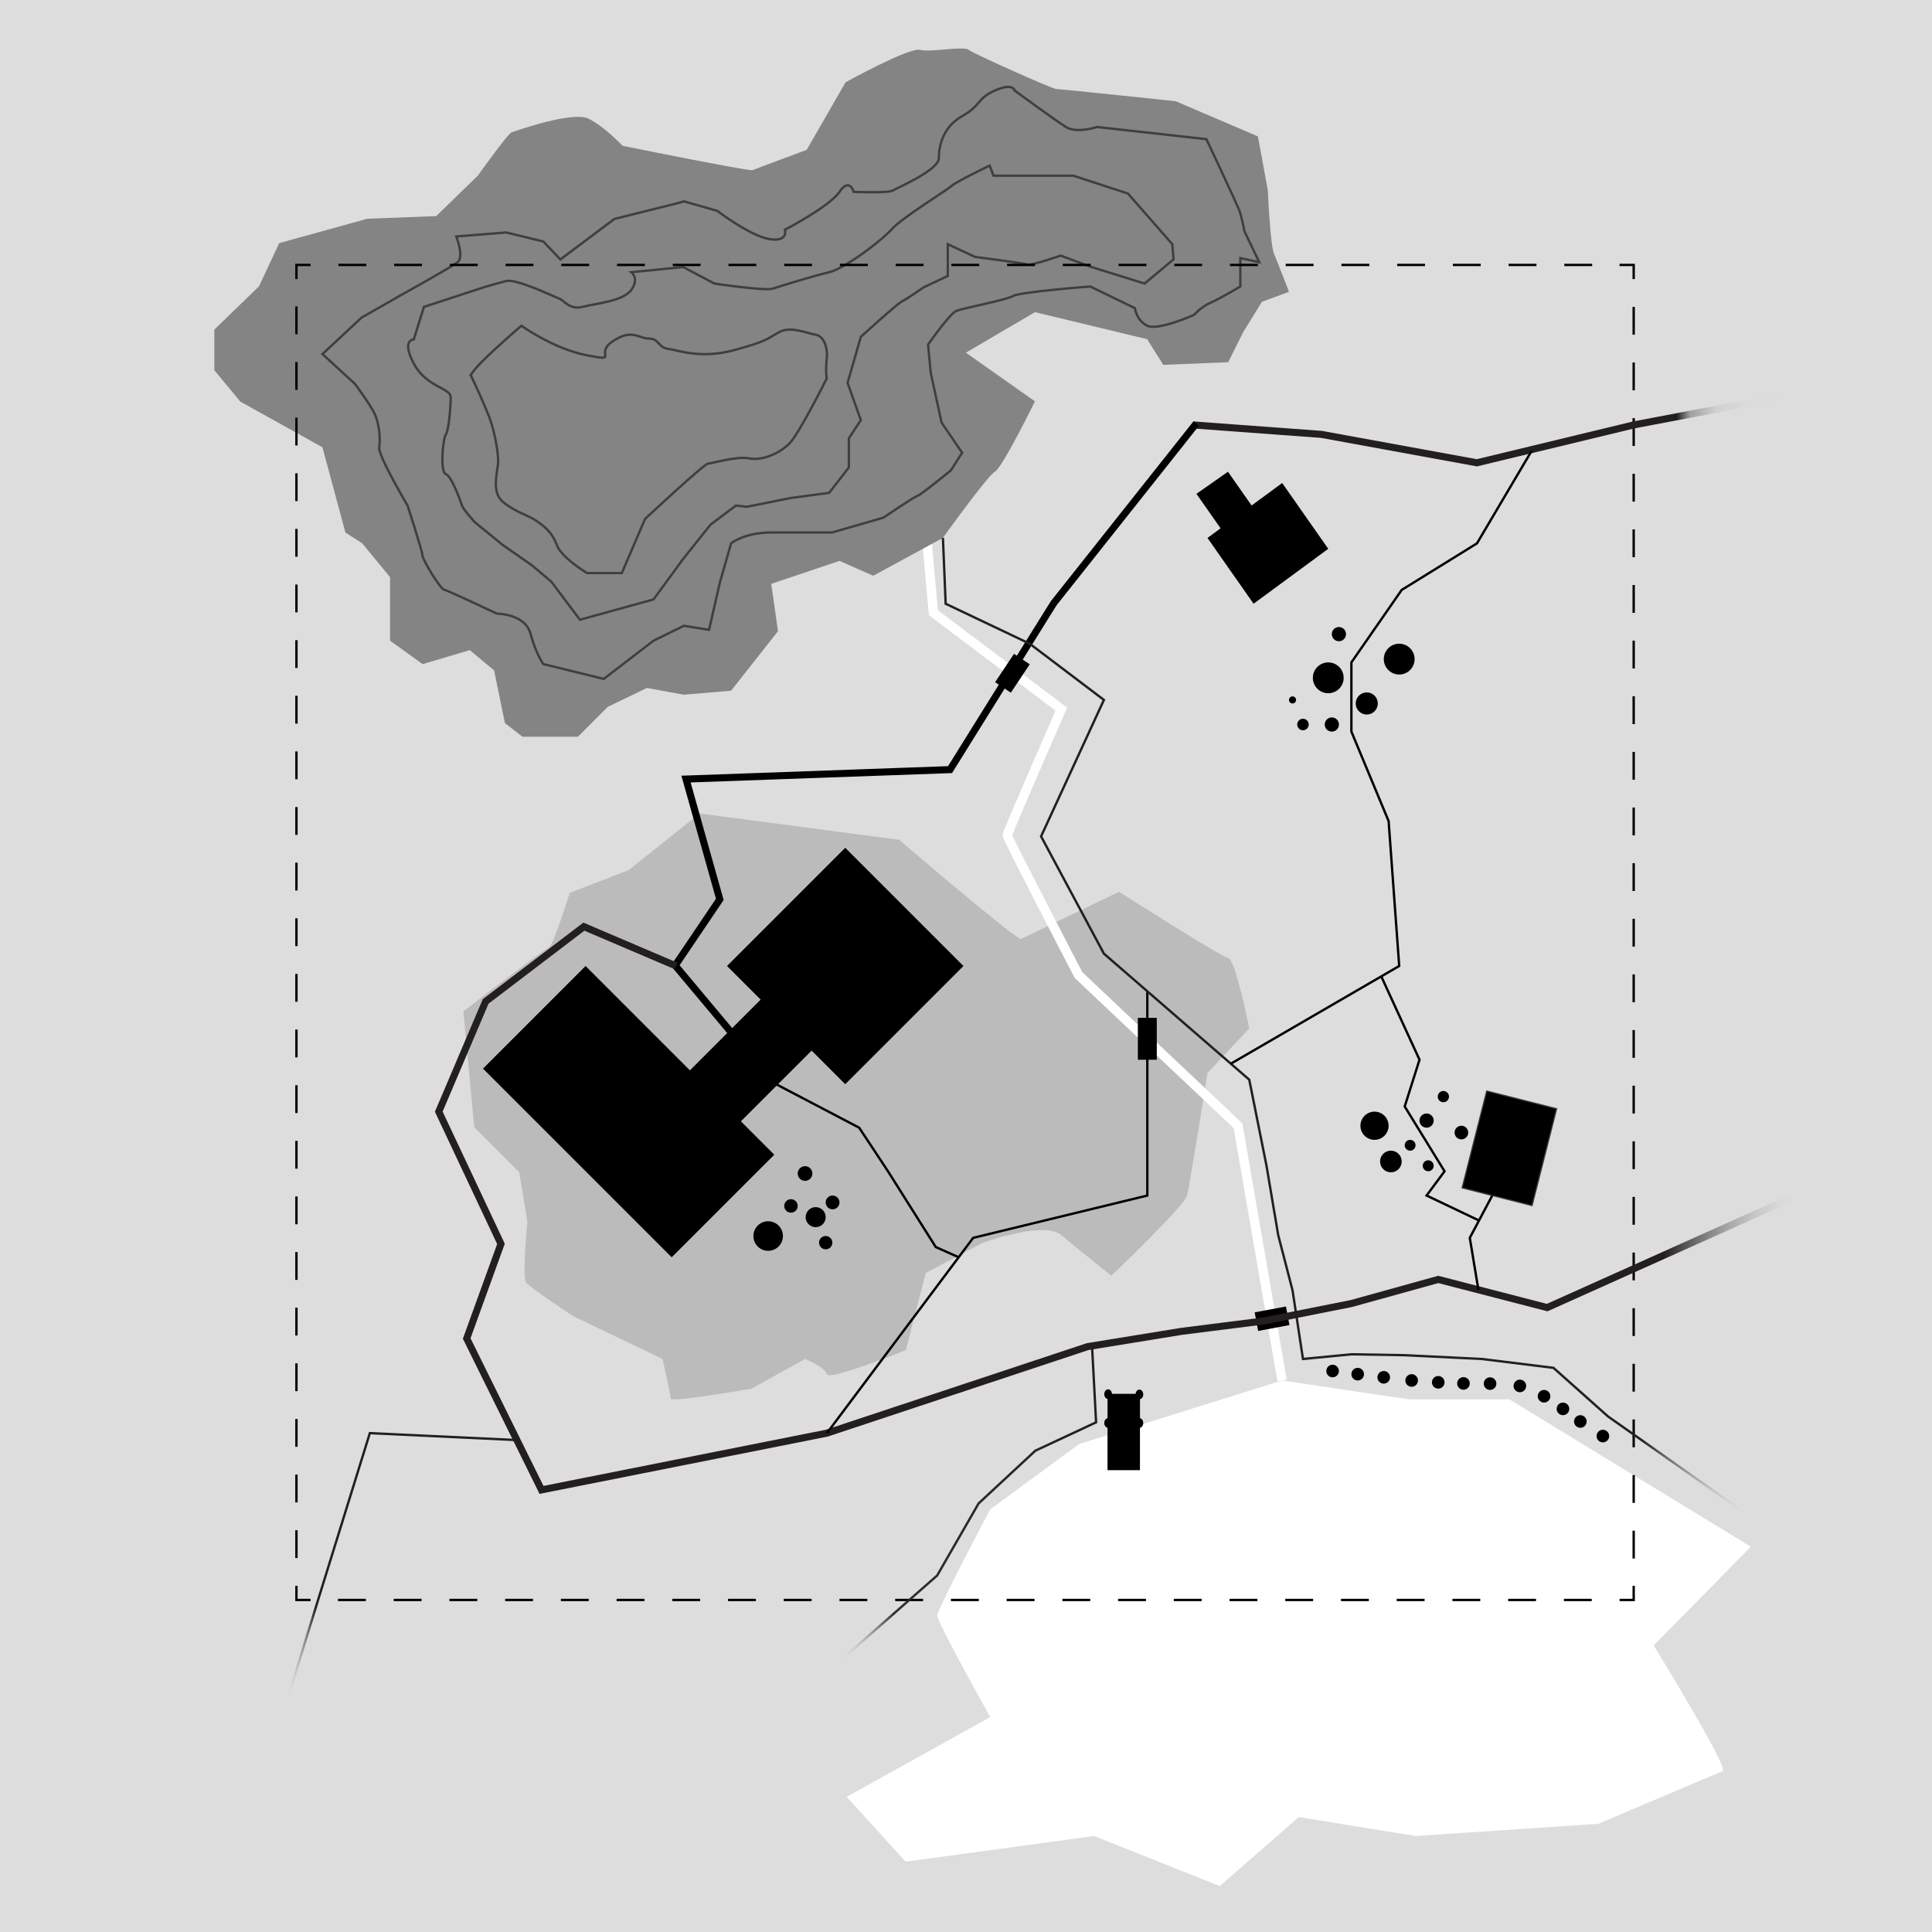
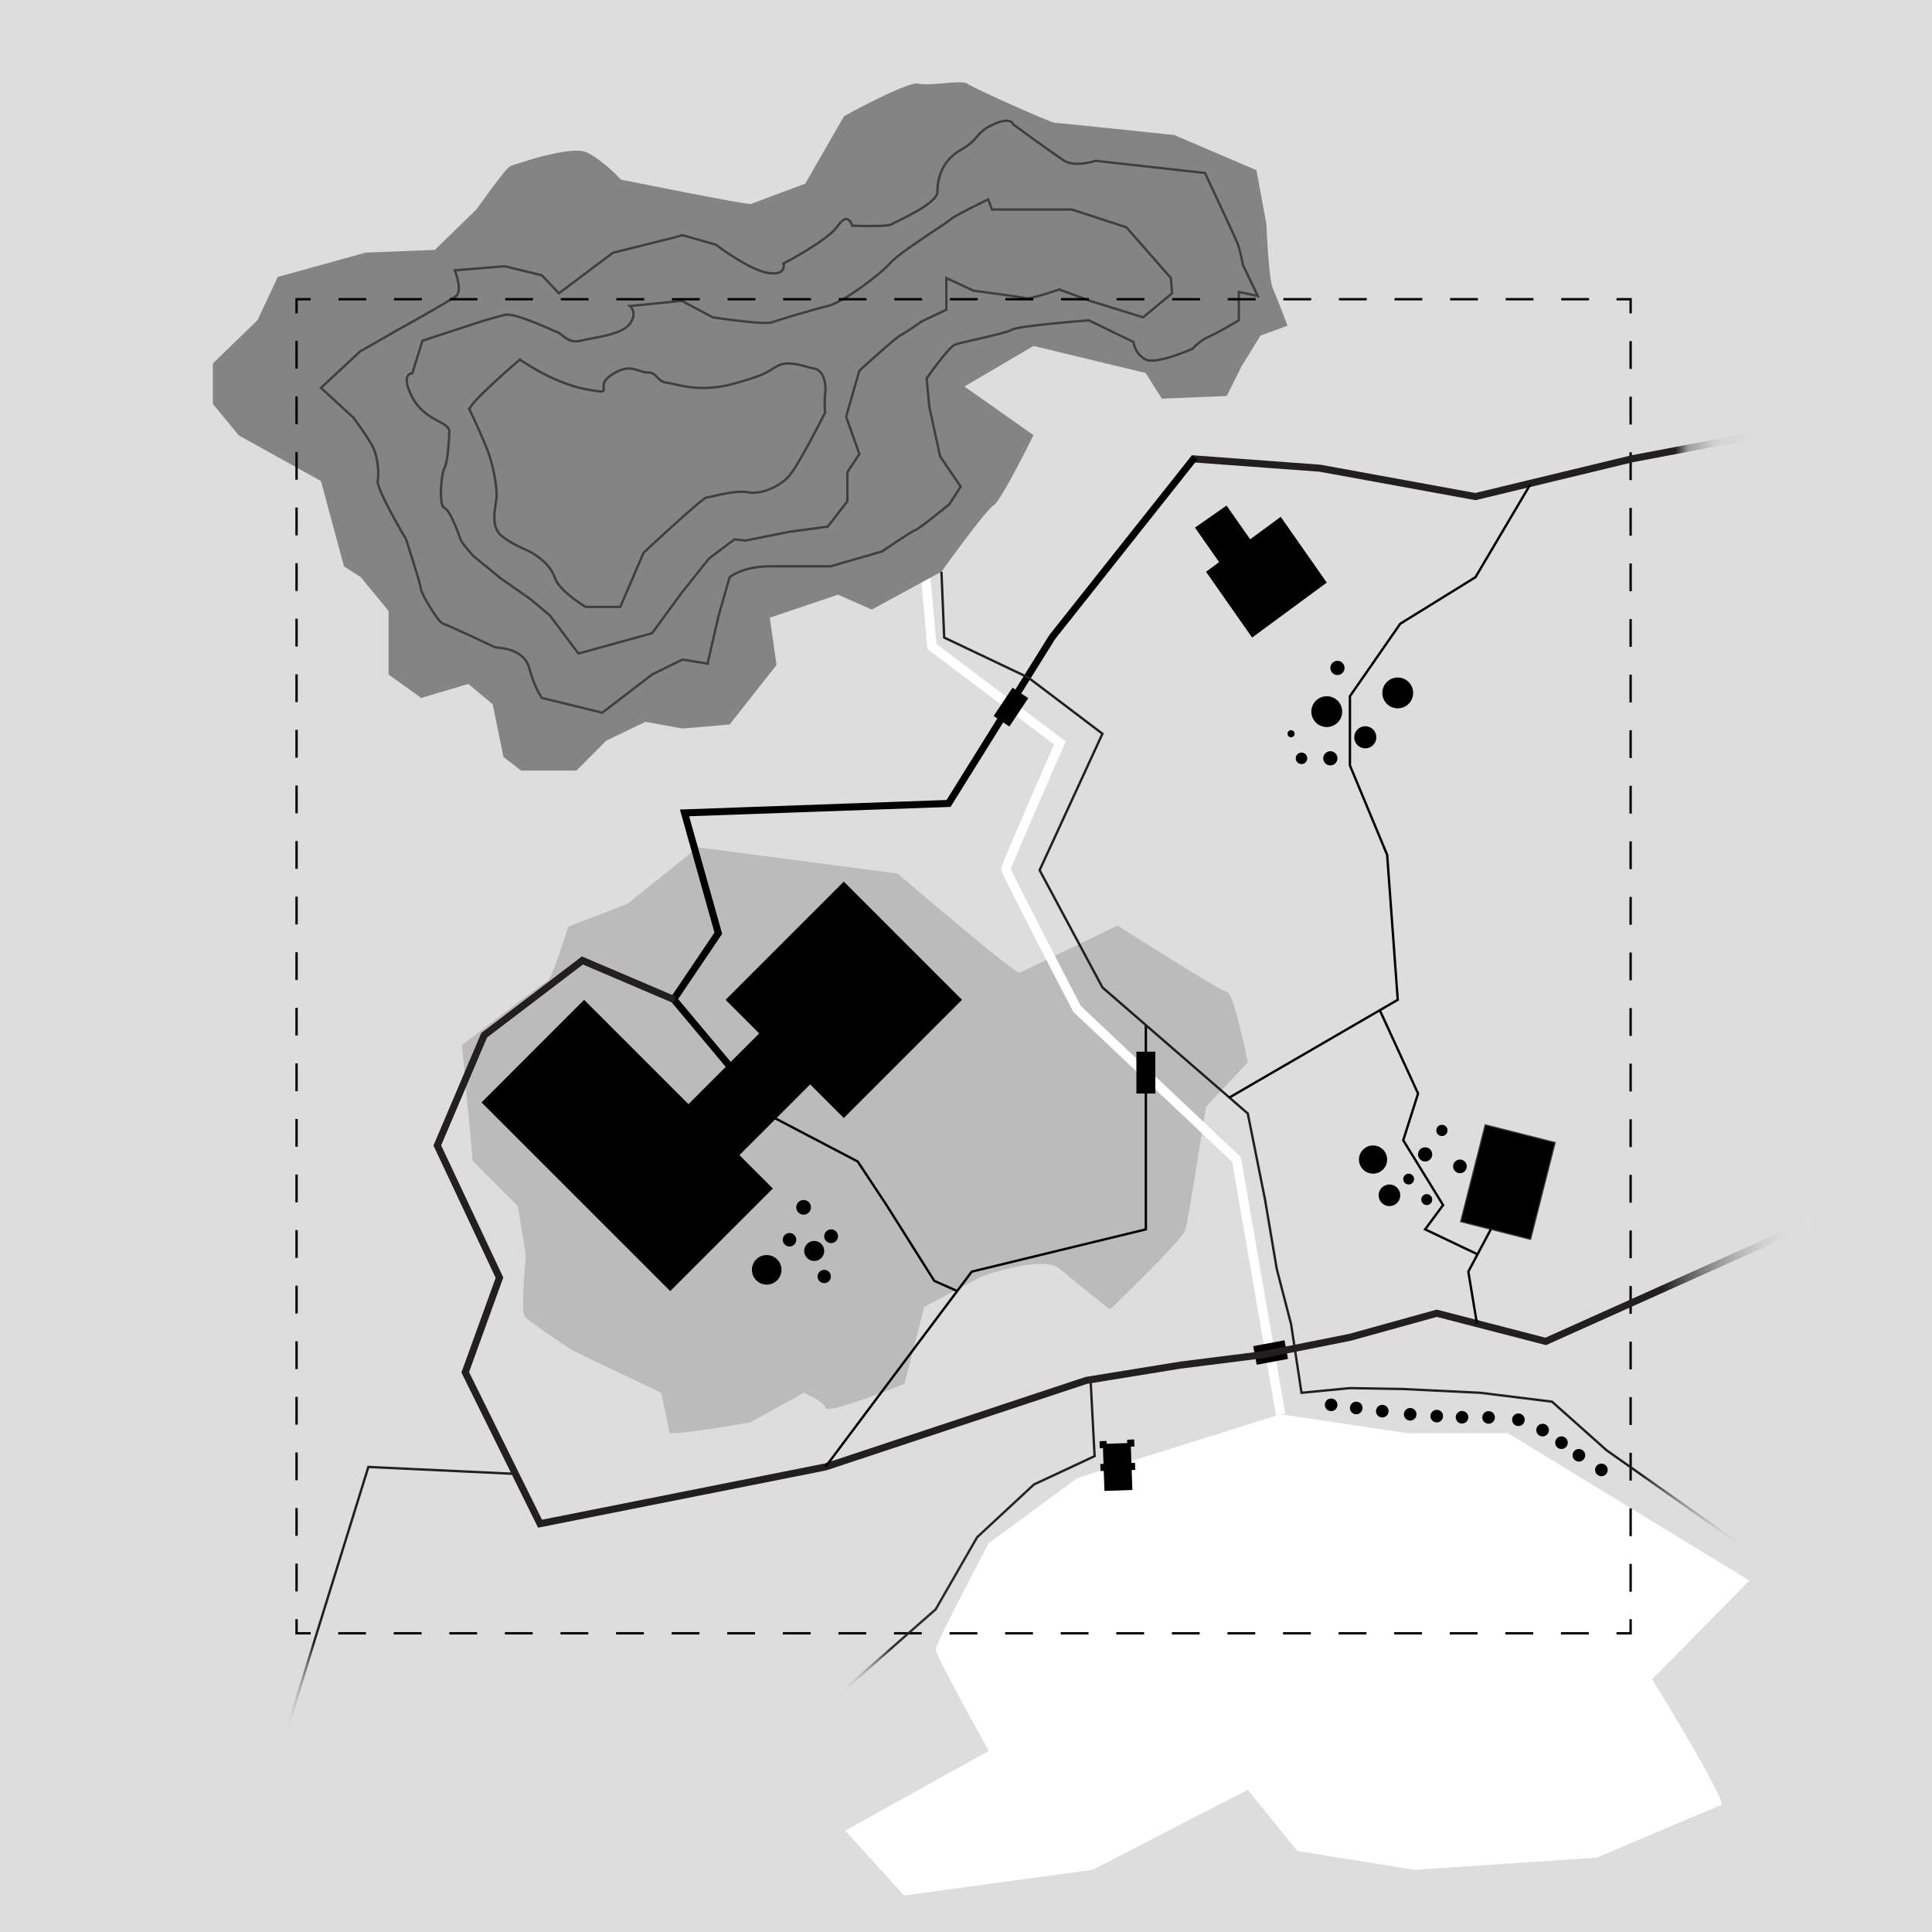
<svg xmlns="http://www.w3.org/2000/svg" id="Layer_2" data-name="Layer 2" viewBox="0 0 821.03 821.03">
  <defs>
    <style>
      .cls-1 {
        stroke: url(#linear-gradient-2);
      }

-       .cls-1, .cls-2, .cls-3, .cls-4, .cls-5, .cls-6, .cls-7, .cls-8, .cls-9, .cls-10 {
+       .cls-1, .cls-2, .cls-3, .cls-4, .cls-5, .cls-6, .cls-7, .cls-8, .cls-9 {
        fill: none;
      }

-       .cls-1, .cls-2, .cls-3, .cls-5, .cls-6, .cls-7, .cls-8, .cls-9, .cls-10 {
+       .cls-1, .cls-2, .cls-4, .cls-5, .cls-6, .cls-7, .cls-8, .cls-9 {
        stroke-miterlimit: 10;
      }

-       .cls-11 {
+       .cls-10 {
        stroke: #3f3f3f;
      }

-       .cls-11, .cls-4, .cls-12, .cls-13 {
+       .cls-10, .cls-3, .cls-11 {
        stroke-miterlimit: 10;
      }

-       .cls-11, .cls-14 {
+       .cls-10, .cls-12 {
        fill: #848484;
      }

-       .cls-15, .cls-16, .cls-17, .cls-14, .cls-18 {
+       .cls-13, .cls-14, .cls-15, .cls-12, .cls-16 {
        stroke-width: 0px;
      }

-       .cls-15, .cls-12, .cls-13 {
+       .cls-13, .cls-11 {
        fill: #000;
      }

      .cls-2 {
-         stroke-dasharray: 0 0 11.82 11.82;
-       }
- 
-       .cls-2, .cls-5, .cls-12, .cls-8, .cls-10 {
-         stroke: #000;
+         stroke: url(#linear-gradient-4);
      }

      .cls-3 {
-         stroke: url(#linear-gradient-4);
-       }
- 
-       .cls-4 {
        stroke: #fff;
        stroke-width: 4px;
      }

-       .cls-6 {
+       .cls-4, .cls-7, .cls-9 {
+         stroke: #000;
+       }
+ 
+       .cls-5 {
        stroke: url(#linear-gradient);
      }

-       .cls-6, .cls-9, .cls-10 {
+       .cls-5, .cls-8, .cls-9 {
        stroke-width: 3px;
      }

-       .cls-16 {
+       .cls-14 {
        fill: #ddd;
      }

-       .cls-7 {
+       .cls-6 {
        stroke: url(#linear-gradient-5);
      }

-       .cls-12, .cls-13 {
+       .cls-15 {
+         fill: #bbb;
+       }
+ 
+       .cls-7 {
+         stroke-dasharray: 0 0 11.81 11.81;
+       }
+ 
+       .cls-16 {
+         fill: #fff;
+       }
+ 
+       .cls-11 {
+         stroke: #3e3d3b;
        stroke-width: .5px;
      }

-       .cls-17 {
-         fill: #bbb;
-       }
- 
      .cls-8 {
-         stroke-dasharray: 0 0 11.84 11.84;
-       }
- 
-       .cls-18 {
-         fill: #fff;
-       }
- 
-       .cls-13 {
-         stroke: #3e3d3b;
-       }
- 
-       .cls-9 {
        stroke: url(#linear-gradient-3);
      }
    </style>
-     <linearGradient id="linear-gradient" x1="506.88" y1="179.72" x2="788.6" y2="179.72" gradientUnits="userSpaceOnUse">
+     <linearGradient id="linear-gradient" x1="506.25" y1="194.09" x2="787.97" y2="194.09" gradientUnits="userSpaceOnUse">
      <stop offset=".73" stop-color="#231f20" />
      <stop offset=".75" stop-color="rgba(39, 35, 36, .58)" stop-opacity=".58" />
      <stop offset=".79" stop-color="rgba(42, 39, 39, .25)" stop-opacity=".25" />
      <stop offset=".85" stop-color="rgba(44, 41, 41, .05)" stop-opacity=".05" />
      <stop offset="1" stop-color="#2d2a2a" stop-opacity="0" />
    </linearGradient>
-     <linearGradient id="linear-gradient-2" x1="305.82" y1="661.37" x2="466.31" y2="661.37" gradientUnits="userSpaceOnUse">
+     <linearGradient id="linear-gradient-2" x1="305.19" y1="675.74" x2="465.69" y2="675.74" gradientUnits="userSpaceOnUse">
      <stop offset=".3" stop-color="#fff" stop-opacity="0" />
      <stop offset=".46" stop-color="#2b2728" stop-opacity=".96" />
      <stop offset="1" stop-color="#231f20" />
    </linearGradient>
-     <linearGradient id="linear-gradient-3" x1="184.82" y1="513.46" x2="771.8" y2="513.46" gradientUnits="userSpaceOnUse">
+     <linearGradient id="linear-gradient-3" x1="184.2" y1="527.83" x2="771.17" y2="527.83" gradientUnits="userSpaceOnUse">
      <stop offset=".89" stop-color="#231f20" />
      <stop offset="1" stop-color="#fff" stop-opacity="0" />
    </linearGradient>
-     <linearGradient id="linear-gradient-4" x1="400.21" y1="438.9" x2="750.18" y2="438.9" gradientUnits="userSpaceOnUse">
+     <linearGradient id="linear-gradient-4" x1="399.58" y1="453.27" x2="749.56" y2="453.27" gradientUnits="userSpaceOnUse">
      <stop offset=".73" stop-color="#231f20" />
      <stop offset=".85" stop-color="#231f20" />
      <stop offset="1" stop-color="#fff" stop-opacity="0" />
    </linearGradient>
-     <linearGradient id="linear-gradient-5" x1="120.24" y1="667.58" x2="219.68" y2="667.58" gradientUnits="userSpaceOnUse">
+     <linearGradient id="linear-gradient-5" x1="119.62" y1="681.95" x2="219.06" y2="681.95" gradientUnits="userSpaceOnUse">
      <stop offset="0" stop-color="#fff" stop-opacity="0" />
      <stop offset=".14" stop-color="#231f20" />
    </linearGradient>
  </defs>
  <g id="Layer_1-2" data-name="Layer 1">
-     <rect class="cls-16" width="821.03" height="821.03" />
-     <path class="cls-17" d="M433.8,399.09c-5.17-2.3-51.7-42.21-51.7-42.21l-84.81-11.18-30.14,24.07-25.03,9.67s-7.09,22.52-8.81,23.09-36.39,27.28-36.39,27.28l4.61,49.2,19.14,19.17,3.45,21.03s-2.3,23.49-.57,25.79,20.11,14.36,20.11,14.36l37.91,18.16s3.45,15.16,3.45,16.88,34.4-4.29,34.4-4.29l22.7-12.59s8.46,3.48,9.29,6.45,33.56-10.24,33.56-10.24l8.44-32.74,23.74-12.64s26.43-9.82,33.89-3.48,21.26,17.26,21.26,17.26c0,0,31.02-29.65,32.17-34.07s8.68-52.1,8.68-52.1l17.74-18.92s-5.84-29.33-8.95-29.91-46.4-28.15-46.4-28.15l-41.74,20.11Z" />
-     <path class="cls-4" d="M544.84,586.65l-18.74-108.25-67.79-64.06s-30.26-58.21-30.26-59.36,22.98-53.62,22.98-53.62l-54.38-40.98-3.26-36.51" />
-     <rect class="cls-13" x="620.19" y="472.66" width="42.48" height="30.67" transform="translate(10.65 989.67) rotate(-75.76)" />
-     <path class="cls-18" d="M744.06,657.31l-102.63-62.62h-42.63l-53.96-8.04-86.21,27-37.82,27.77s-22.5,42.31-22.5,45.18,22.5,43.09,22.5,43.09l-60.99,33.89,25.03,27.57,80.09-10.91,53.43,21.26,33.56-29.3,49.73,8.04,77.55-5.17s49.98-21.26,52.85-22.4-29.3-53.43-29.3-53.43l41.28-41.94Z" />
-     <path class="cls-12" d="M485.58,604.73c0,.99-.62,1.8-1.39,1.8v18h-13.28v-18c-.77,0-1.39-.81-1.39-1.8s.62-1.81,1.39-1.81v-8.65c-.77,0-1.39-.81-1.39-1.8s.62-1.81,1.39-1.81,1.38.81,1.38,1.81c0,.03,0,.08,0,.11h10.53c0-1,.62-1.81,1.38-1.81s1.39.81,1.39,1.81-.62,1.8-1.39,1.8v8.53c.77,0,1.39.81,1.39,1.81Z" />
+     <rect class="cls-14" width="821.03" height="821.03" />
+     <path class="cls-15" d="M433.18,413.46c-5.17-2.3-51.7-42.21-51.7-42.21l-84.81-11.18-30.14,24.07-25.03,9.67s-7.09,22.52-8.81,23.09-36.39,27.28-36.39,27.28l4.61,49.2,19.14,19.17,3.45,21.03s-2.3,23.49-.57,25.79,20.11,14.36,20.11,14.36l37.91,18.16s3.45,15.16,3.45,16.88,34.4-4.29,34.4-4.29l22.7-12.59s8.46,3.48,9.29,6.45,33.56-10.24,33.56-10.24l8.44-32.74,23.74-12.64s26.43-9.82,33.89-3.48,21.26,17.26,21.26,17.26c0,0,31.02-29.65,32.17-34.07s8.68-52.1,8.68-52.1l17.74-18.92s-5.84-29.33-8.95-29.91-46.4-28.15-46.4-28.15l-41.74,20.11Z" />
+     <path class="cls-3" d="M544.22,601.02l-18.74-108.25-67.79-64.06s-30.26-58.21-30.26-59.36,22.98-53.62,22.98-53.62l-54.38-40.98-3.26-36.51" />
+     <rect class="cls-11" x="619.57" y="487.02" width="42.48" height="30.67" transform="translate(-3.75 999.9) rotate(-75.76)" />
+     <path class="cls-16" d="M743.43,671.68l-102.63-62.62h-42.63l-53.96-8.04-86.21,27-37.82,27.77s-22.5,42.31-22.5,45.18,22.5,43.09,22.5,43.09l-60.99,33.89,25.03,27.57,80.09-10.91,65.94-34,21.05,25.96,49.73,8.04,77.55-5.17s49.98-21.26,52.85-22.4-29.3-53.43-29.3-53.43l41.28-41.94Z" />
    <g>
-       <polygon class="cls-15" points="564.46 233.22 532.72 256.57 513.14 228.61 544.88 205.26 564.46 233.22" />
-       <rect class="cls-15" x="513.75" y="203.02" width="16.37" height="23.67" transform="translate(-28.85 338.23) rotate(-35)" />
+       <polygon class="cls-13" points="563.83 247.59 532.1 270.94 512.52 242.98 544.26 219.63 563.83 247.59" />
+       <rect class="cls-13" x="513.13" y="217.39" width="16.37" height="23.67" transform="translate(-37.2 340.47) rotate(-35)" />
    </g>
    <g>
-       <rect class="cls-15" x="323.68" y="374.99" width="71.04" height="71.04" transform="translate(-185.07 374.23) rotate(-45)" />
-       <rect class="cls-15" x="289" y="434.56" width="61.66" height="30.64" transform="translate(-224.44 357.92) rotate(-45)" />
-       <rect class="cls-15" x="236.32" y="415.71" width="61.66" height="113.4" transform="translate(-255.8 327.27) rotate(-45)" />
+       <rect class="cls-13" x="323.06" y="389.36" width="71.04" height="71.04" transform="translate(-195.41 378) rotate(-45)" />
+       <rect class="cls-13" x="288.38" y="448.93" width="61.66" height="30.64" transform="translate(-234.78 361.69) rotate(-45)" />
+       <rect class="cls-13" x="235.7" y="430.08" width="61.66" height="113.4" transform="translate(-266.14 331.04) rotate(-45)" />
    </g>
-     <path class="cls-14" d="M101.98,170.58l35.04,19.49,9.77,36.23,7.15,4.61,11.81,14.35v27l13.85,9.97,20.04-5.95,10.34,8.62,4.6,22.4,7.47,5.79h23.55l12.64-12.69,16.66-8.04,15.76,2.87,20.03-1.72,19.93-25.28-2.87-20.11,28.99-9.77,14.36,6.32,29.6-16.09s18.96-26.43,22.12-28.15,17-29.87,17-29.87l-29.35-20.68,29.35-17.23,47.67,11.49,6.86,10.91,27.59-1.13,6.3-12.66,8.04-13,11.49-4.24s-4.6-12.06-6.32-16.09-2.65-27-2.65-27l-4.24-22.98-34.95-14.94s-48.92-5.17-50.65-5.17-35.04-14.94-37.34-16.66-16.09,1.15-20.68,0-31.6,13.79-31.6,13.79l-16.54,28.72s-21.69,8.04-22.97,8.62-55.27-10.34-55.27-10.34c0,0-7.47-8.04-14.36-11.49s-31.02,5.17-32.74,5.74-14.36,18.38-14.36,18.38l-17.71,17.23-29.39,1.15-37.34,10.34-8.62,18.38-18.96,18.38v17.23l10.91,13.21Z" />
-     <path class="cls-11" d="M169.77,125.77l-16.09,9.19-16.66,15.51,13.79,12.64s6.89,9.19,8.62,13.21,2.3,10.26,1.72,13.75,12.06,24.78,12.06,24.78c0,0,6.32,19.49,6.32,21.21s7.47,14.11,9.19,14.52,22.4,10.18,22.4,10.18c0,0,12.06,0,14.36,8.62s5.42,12.84,5.42,12.84l25.66,6.29,21.2-16.26,12.89-6.32,10.67,1.72,4.6-20.11,4.77-16.64s5.57-4.61,17.06-4.61h25.85l21.83-6.32s12.64-8.62,14.36-9.19,14.32-10.91,14.32-10.91l4.76-7.47-8.73-12.81-4.6-21.08-1.15-12.06s9.19-13.21,12.06-14.36,21.26-4.6,24.13-6.32,32.74-4.02,32.74-4.02l18.96,9.19s.64,5.17,5.2,7.47,19.96-4.6,19.96-4.6c0,0,2.98-3.45,7.01-5.17s12.64-6.89,12.64-6.89v-12.06l8.04,1.72-6.32-13.21s-1.15-6.32-2.3-9.19-13.82-29.87-13.82-29.87l-46.5-5.17s-8.62,2.87-13.21,0-21.83-15.51-21.83-15.51c0,0-.57-3.45-8.33,0s-5.8,6.32-13.96,10.91-9.88,12.64-9.88,17.81-17.81,12.64-19.53,13.79-16.66.57-16.66.57c0,0-1.76-6.32-6.05,0s-23.2,16.09-23.2,16.09c0,0,1.67,5.17-6.37,4.02s-22.4-12.06-22.4-12.06l-14.11-4.02-4.17,1.15-25.38,6.32-22.98,17.23-7.22-7.63-15.76-3.86-21.26,1.72s3.45,8.62.57,10.91-24.7,14.36-24.7,14.36Z" />
-     <path class="cls-11" d="M205.49,122.13l-25.34,8.29-4.31,13.81s-5.39.04,0,10.26,15.81,10.22,15.72,14.53-.87,14.02-2.1,15.63-2.55,15.88,0,16.83,6.32,11.74,6.86,13.36,5.39,7.01,5.39,7.01l11.86,9.7,12.4,8.63,8.32,7.01,12.16,16.17,31.27-8.63,12.63-17.25,11.63-14.56,10.78-8.09,4.58.54,18.6-3.73,16.42-2.2,8.37-10.78v-12.4l5.1-7.71-5.64-15.84,5.64-19.58s15.38-14.02,17.54-15.09,9.16-5.93,9.16-5.93l10.24-4.85v-13.48l11.59,5.39s20.75,2.7,22.37,3.23,14.02-3.77,14.02-3.77l13.08,4.85,22.59,7.01,12.28-10.24-.5-6.47-18.87-21.53-23.18-7.58h-33.96l-1.62-4.31s-14.56,7.01-16.17,8.63-21.02,13.48-25.34,18.33-19.98,16.77-26.7,18.36-20.74,5.9-23.97,6.98-24.8-2.16-24.8-2.16l-13.24-7.01-22.06,2.19s3.51,2.67,0,7.52-15.37,5.8-20.76,7.21-8.09-2.9-9.7-3.44-18.33-8.63-22.64-7.55-9.7,2.7-9.7,2.7Z" />
-     <path class="cls-11" d="M200.19,159.76c1.1,2.19,5.48,11.64,7.67,17.32s3.83,14.44,3.83,18.82-3.29,13.14,2.19,17.52,10.4,5.48,13.69,7.67,7.05,4.96,9,10.42,12.9,12.03,12.9,12.03h14.78l9.86-23s25.19-23.54,26.83-23.54,12.05-3.29,17.52-2.19,13.06-2.19,17.21-6.57,15.65-27.38,15.65-27.38c0,0-.55-3.29,0-8.21s-1.21-9.86-4.71-10.4-10.62-3.83-15.55-1.1-4.93,3.83-19.16,7.67c-14.24,3.83-23.54,0-27.92-.55s-3.81-4.38-8.2-4.38-7.13-4.38-15.34,1.1,3.29,8.76-10.95,6.02c-14.24-2.74-27.92-12.59-27.92-12.59,0,0-22.45,19.16-21.35,21.35Z" />
+     <path class="cls-12" d="M101.36,184.95l35.04,19.49,9.77,36.23,7.15,4.61,11.81,14.35v27l13.85,9.97,20.04-5.95,10.34,8.62,4.6,22.4,7.47,5.79h23.55l12.64-12.69,16.66-8.04,15.76,2.87,20.03-1.72,19.93-25.28-2.87-20.11,28.99-9.77,14.36,6.32,29.6-16.09s18.96-26.43,22.12-28.15,17-29.87,17-29.87l-29.35-20.68,29.35-17.23,47.67,11.49,6.86,10.91,27.59-1.13,6.3-12.66,8.04-13,11.49-4.24s-4.6-12.06-6.32-16.09-2.65-27-2.65-27l-4.24-22.98-34.95-14.94s-48.92-5.17-50.65-5.17-35.04-14.94-37.34-16.66-16.09,1.15-20.68,0-31.6,13.79-31.6,13.79l-16.54,28.72s-21.69,8.04-22.97,8.62-55.27-10.34-55.27-10.34c0,0-7.47-8.04-14.36-11.49s-31.02,5.17-32.74,5.74-14.36,18.38-14.36,18.38l-17.71,17.23-29.39,1.15-37.34,10.34-8.62,18.38-18.96,18.38v17.23l10.91,13.21Z" />
+     <path class="cls-10" d="M169.15,140.14l-16.09,9.19-16.66,15.51,13.79,12.64s6.89,9.19,8.62,13.21,2.3,10.26,1.72,13.75,12.06,24.78,12.06,24.78c0,0,6.32,19.49,6.32,21.21s7.47,14.11,9.19,14.52,22.4,10.18,22.4,10.18c0,0,12.06,0,14.36,8.62s5.42,12.84,5.42,12.84l25.66,6.29,21.2-16.26,12.89-6.32,10.67,1.72,4.6-20.11,4.77-16.64s5.57-4.61,17.06-4.61h25.85l21.83-6.32s12.64-8.62,14.36-9.19,14.32-10.91,14.32-10.91l4.76-7.47-8.73-12.81-4.6-21.08-1.15-12.06s9.19-13.21,12.06-14.36,21.26-4.6,24.13-6.32,32.74-4.02,32.74-4.02l18.96,9.19s.64,5.17,5.2,7.47,19.96-4.6,19.96-4.6c0,0,2.98-3.45,7.01-5.17s12.64-6.89,12.64-6.89v-12.06l8.04,1.72-6.32-13.21s-1.15-6.32-2.3-9.19-13.82-29.87-13.82-29.87l-46.5-5.17s-8.62,2.87-13.21,0-21.83-15.51-21.83-15.51c0,0-.57-3.45-8.33,0s-5.8,6.32-13.96,10.91-9.88,12.64-9.88,17.81-17.81,12.64-19.53,13.79-16.66.57-16.66.57c0,0-1.76-6.32-6.05,0-4.29,6.32-23.2,16.09-23.2,16.09,0,0,1.67,5.17-6.37,4.02-8.04-1.15-22.4-12.06-22.4-12.06l-14.11-4.02-4.17,1.15-25.38,6.32-22.98,17.23-7.22-7.63-15.76-3.86-21.26,1.72s3.45,8.62.57,10.91-24.7,14.36-24.7,14.36Z" />
+     <path class="cls-10" d="M204.87,136.5l-25.34,8.29-4.31,13.81s-5.39.04,0,10.26c5.39,10.22,15.81,10.22,15.72,14.53s-.87,14.02-2.1,15.63-2.55,15.88,0,16.83,6.32,11.74,6.86,13.36,5.39,7.01,5.39,7.01l11.86,9.7,12.4,8.63,8.32,7.01,12.16,16.17,31.27-8.63,12.63-17.25,11.63-14.56,10.78-8.09,4.58.54,18.6-3.73,16.42-2.2,8.37-10.78v-12.4l5.1-7.71-5.64-15.84,5.64-19.58s15.38-14.02,17.54-15.09,9.16-5.93,9.16-5.93l10.24-4.85v-13.48l11.59,5.39s20.75,2.7,22.37,3.23,14.02-3.77,14.02-3.77l13.08,4.85,22.59,7.01,12.28-10.24-.5-6.47-18.87-21.53-23.18-7.58h-33.96l-1.62-4.31s-14.56,7.01-16.17,8.63-21.02,13.48-25.34,18.33-19.98,16.77-26.7,18.36c-6.72,1.59-20.74,5.9-23.97,6.98s-24.8-2.16-24.8-2.16l-13.24-7.01-22.06,2.19s3.51,2.67,0,7.52-15.37,5.8-20.76,7.21-8.09-2.9-9.7-3.44-18.33-8.63-22.64-7.55-9.7,2.7-9.7,2.7Z" />
+     <path class="cls-10" d="M199.56,174.13c1.1,2.19,5.48,11.64,7.67,17.32s3.83,14.44,3.83,18.82-3.29,13.14,2.19,17.52,10.4,5.48,13.69,7.67,7.05,4.96,9,10.42,12.9,12.03,12.9,12.03h14.78l9.86-23s25.19-23.54,26.83-23.54,12.05-3.29,17.52-2.19,13.06-2.19,17.21-6.57,15.65-27.38,15.65-27.38c0,0-.55-3.29,0-8.21s-1.21-9.86-4.71-10.4-10.62-3.83-15.55-1.1-4.93,3.83-19.16,7.67c-14.24,3.83-23.54,0-27.92-.55s-3.81-4.38-8.2-4.38-7.13-4.38-15.34,1.1,3.29,8.76-10.95,6.02c-14.24-2.74-27.92-12.59-27.92-12.59,0,0-22.45,19.16-21.35,21.35Z" />
    <g>
-       <polyline class="cls-5" points="694.26 673.93 694.26 679.93 688.26 679.93" />
-       <line class="cls-8" x1="676.43" y1="679.93" x2="137.9" y2="679.93" />
-       <polyline class="cls-5" points="131.98 679.93 125.98 679.93 125.98 673.93" />
-       <line class="cls-2" x1="125.98" y1="662.11" x2="125.98" y2="124.5" />
-       <polyline class="cls-5" points="125.98 118.59 125.98 112.59 131.98 112.59" />
-       <line class="cls-8" x1="143.82" y1="112.59" x2="682.35" y2="112.59" />
-       <polyline class="cls-5" points="688.26 112.59 694.26 112.59 694.26 118.59" />
-       <line class="cls-2" x1="694.26" y1="130.41" x2="694.26" y2="668.02" />
+       <polyline class="cls-4" points="692.96 688.09 692.96 694.09 686.96 694.09" />
+       <line class="cls-7" x1="675.16" y1="694.09" x2="137.94" y2="694.09" />
+       <polyline class="cls-4" points="132.03 694.09 126.03 694.09 126.03 688.09" />
+       <line class="cls-7" x1="126.03" y1="676.29" x2="126.03" y2="139.07" />
+       <polyline class="cls-4" points="126.03 133.16 126.03 127.16 132.03 127.16" />
+       <line class="cls-7" x1="143.84" y1="127.16" x2="681.06" y2="127.16" />
+       <polyline class="cls-4" points="686.96 127.16 692.96 127.16 692.96 133.16" />
+       <line class="cls-7" x1="692.96" y1="144.97" x2="692.96" y2="682.19" />
    </g>
-     <circle class="cls-15" cx="342.12" cy="498.7" r="3.12" />
-     <circle class="cls-15" cx="336.13" cy="512.48" r="2.87" />
-     <circle class="cls-15" cx="326.44" cy="525.27" r="6.28" />
-     <circle class="cls-15" cx="350.89" cy="528.09" r="2.83" />
-     <circle class="cls-15" cx="353.82" cy="510.99" r="2.93" />
-     <circle class="cls-15" cx="346.63" cy="517.24" r="4.26" />
-     <circle class="cls-15" cx="606.94" cy="495.41" r="2.33" />
-     <circle class="cls-15" cx="606.25" cy="476.21" r="3.02" />
-     <circle class="cls-15" cx="584.12" cy="478.4" r="5.99" />
-     <circle class="cls-15" cx="599.25" cy="486.7" r="2.3" />
-     <circle class="cls-15" cx="591.08" cy="493.59" r="4.6" />
-     <circle class="cls-15" cx="621.04" cy="481.3" r="2.9" />
-     <circle class="cls-15" cx="613.38" cy="466.02" r="2.39" />
-     <circle class="cls-15" cx="566.31" cy="582.63" r="2.68" />
-     <circle class="cls-15" cx="576.97" cy="583.97" r="2.68" />
-     <circle class="cls-15" cx="588.03" cy="585.31" r="2.68" />
-     <circle class="cls-15" cx="599.9" cy="586.65" r="2.68" />
-     <circle class="cls-15" cx="611.2" cy="587.43" r="2.68" />
-     <circle class="cls-15" cx="621.92" cy="587.91" r="2.68" />
-     <circle class="cls-15" cx="633.22" cy="587.99" r="2.68" />
-     <circle class="cls-15" cx="645.89" cy="588.97" r="2.68" />
-     <circle class="cls-15" cx="656.17" cy="593.36" r="2.68" />
-     <circle class="cls-15" cx="568.99" cy="269.48" r="3.02" />
-     <circle class="cls-15" cx="594.61" cy="280.1" r="6.55" />
-     <circle class="cls-15" cx="564.46" cy="288.05" r="6.55" />
-     <circle class="cls-15" cx="580.82" cy="298.95" r="4.7" />
-     <circle class="cls-15" cx="565.98" cy="307.89" r="3.02" />
-     <circle class="cls-15" cx="549.28" cy="297.44" r="1.51" />
-     <circle class="cls-15" cx="553.71" cy="307.89" r="2.45" />
-     <polyline class="cls-6" points="506.99 180.58 561.58 184.6 627.62 196.67 694.26 180.58 788.32 162.72" />
-     <polyline class="cls-10" points="313.93 442.53 286.93 410.29 305.89 382.21 291.53 331.08 403.73 327.06 437.2 273.33 447.78 256.35 508.33 180.01" />
-     <rect class="cls-15" x="533.82" y="556.37" width="13.53" height="8.04" transform="translate(-93.95 109.13) rotate(-10.61)" />
-     <polyline class="cls-1" points="306.15 750.44 398.25 669.54 415.87 638.9 439.99 616.49 465.8 604.44 464.08 571.96" />
-     <polyline class="cls-9" points="287.31 410.51 248.12 393.79 206.38 425.58 186.46 472.41 212.89 528.6 198.33 568.81 230.12 633.15 351.41 609.03 359.2 606.44 462.21 572.26 502.22 565.76 537.07 561.36 574.29 553.95 611.2 543.71 657.49 555.68 771.18 504.66" />
-     <polyline class="cls-5" points="487.57 421.27 487.57 508.06 413.57 526.04 351.41 609.03" />
-     <rect class="cls-15" x="478.67" y="437.42" width="17.8" height="8.04" transform="translate(46.13 929.02) rotate(-90)" />
-     <rect class="cls-15" x="422.98" y="282.05" width="14.49" height="8.04" transform="translate(-46.32 485.64) rotate(-56.34)" />
-     <polyline class="cls-3" points="400.71 228.6 401.87 256.57 437.58 273.55 469.12 297.44 442.42 355.43 469.12 405.27 530.89 458.83 538.22 495.41 543.19 524.87 549.28 548.34 553.71 577.52 574.29 575.53 596.95 575.91 629.75 577.52 660.17 581.29 683.36 601.95 749.89 648.82" />
-     <polyline class="cls-5" points="523.05 452.04 594.61 410.51 590.11 348.93 574.29 310.9 574.29 281.5 595.67 250.7 627.66 230.91 650.94 191.51" />
-     <polyline class="cls-7" points="120.72 726.5 157.17 609.03 219.66 611.98" />
-     <polyline class="cls-5" points="628.27 548.12 624.61 526.04 628.52 518.67 634.16 508.06" />
-     <polyline class="cls-5" points="586.99 414.94 603.24 450.34 596.95 470.21 613.88 497.75 606.25 508.06 628.52 518.67" />
-     <polyline class="cls-5" points="323.75 457.57 365.11 479.23 377.36 497.75 397.66 529.95 407.39 534.28" />
-     <circle class="cls-15" cx="664.2" cy="598.72" r="2.68" />
-     <circle class="cls-15" cx="671.59" cy="604.08" r="2.68" />
-     <circle class="cls-15" cx="681.16" cy="610.28" r="2.68" />
+     <circle class="cls-13" cx="341.5" cy="513.07" r="3.12" />
+     <circle class="cls-13" cx="335.51" cy="526.85" r="2.87" />
+     <circle class="cls-13" cx="325.82" cy="539.63" r="6.28" />
+     <circle class="cls-13" cx="350.27" cy="542.46" r="2.83" />
+     <circle class="cls-13" cx="353.19" cy="525.36" r="2.93" />
+     <circle class="cls-13" cx="346.01" cy="531.61" r="4.26" />
+     <circle class="cls-13" cx="606.32" cy="509.78" r="2.33" />
+     <circle class="cls-13" cx="605.63" cy="490.58" r="3.02" />
+     <circle class="cls-13" cx="583.5" cy="492.77" r="5.99" />
+     <circle class="cls-13" cx="598.63" cy="501.07" r="2.3" />
+     <circle class="cls-13" cx="590.46" cy="507.96" r="4.6" />
+     <circle class="cls-13" cx="620.42" cy="495.67" r="2.9" />
+     <circle class="cls-13" cx="612.76" cy="480.39" r="2.39" />
+     <circle class="cls-13" cx="565.69" cy="597" r="2.68" />
+     <circle class="cls-13" cx="576.35" cy="598.34" r="2.68" />
+     <circle class="cls-13" cx="587.41" cy="599.68" r="2.68" />
+     <circle class="cls-13" cx="599.28" cy="601.02" r="2.68" />
+     <circle class="cls-13" cx="610.58" cy="601.8" r="2.68" />
+     <circle class="cls-13" cx="621.3" cy="602.28" r="2.68" />
+     <circle class="cls-13" cx="632.6" cy="602.36" r="2.68" />
+     <circle class="cls-13" cx="645.27" cy="603.34" r="2.68" />
+     <circle class="cls-13" cx="655.55" cy="607.73" r="2.68" />
+     <circle class="cls-13" cx="568.37" cy="283.85" r="3.02" />
+     <circle class="cls-13" cx="593.99" cy="294.47" r="6.55" />
+     <circle class="cls-13" cx="563.83" cy="302.42" r="6.55" />
+     <circle class="cls-13" cx="580.2" cy="313.32" r="4.7" />
+     <circle class="cls-13" cx="565.35" cy="322.26" r="3.02" />
+     <circle class="cls-13" cx="548.66" cy="311.81" r="1.51" />
+     <circle class="cls-13" cx="553.09" cy="322.26" r="2.45" />
+     <polyline class="cls-5" points="506.36 194.95 560.96 198.97 627 211.03 693.64 194.95 787.69 177.09" />
+     <polyline class="cls-9" points="313.31 456.9 286.31 424.66 305.26 396.58 290.9 345.45 403.1 341.43 436.58 287.7 447.16 270.72 507.7 194.38" />
+     <rect class="cls-13" x="533.2" y="570.74" width="13.53" height="8.04" transform="translate(-96.6 109.26) rotate(-10.61)" />
+     <polyline class="cls-1" points="305.52 764.81 397.63 683.91 415.24 653.27 439.37 630.86 465.17 618.81 463.45 586.33" />
+     <polyline class="cls-8" points="286.69 424.88 247.5 408.16 205.75 439.95 185.84 486.78 212.26 542.97 197.71 583.18 229.5 647.52 350.78 623.4 358.58 620.81 461.58 586.63 501.59 580.13 536.44 575.73 573.67 568.32 610.58 558.08 656.87 570.05 770.56 519.03" />
+     <polyline class="cls-4" points="486.95 435.64 486.95 522.43 412.95 540.4 350.78 623.4" />
+     <rect class="cls-13" x="478.05" y="451.79" width="17.8" height="8.04" transform="translate(31.14 942.77) rotate(-90)" />
+     <rect class="cls-13" x="422.35" y="296.42" width="14.49" height="8.04" transform="translate(-58.56 491.53) rotate(-56.34)" />
+     <polyline class="cls-2" points="400.08 242.97 401.25 270.94 436.96 287.92 468.5 311.81 441.8 369.8 468.5 419.63 530.26 473.2 537.59 509.78 542.57 539.24 548.66 562.71 553.09 591.89 573.67 589.9 596.33 590.28 629.12 591.89 659.55 595.66 682.74 616.32 749.27 663.19" />
+     <polyline class="cls-4" points="522.43 466.41 593.99 424.88 589.49 363.3 573.67 325.27 573.67 295.87 595.05 265.07 627.03 245.28 650.31 205.88" />
+     <polyline class="cls-6" points="120.1 740.87 156.54 623.4 219.04 626.35" />
+     <polyline class="cls-4" points="627.65 562.49 623.98 540.4 627.9 533.04 633.54 522.43" />
+     <polyline class="cls-4" points="586.37 429.31 602.62 464.71 596.33 484.58 613.26 512.12 605.63 522.43 627.9 533.04" />
+     <polyline class="cls-4" points="323.12 471.94 364.49 493.6 376.74 512.12 397.04 544.32 406.77 548.65" />
+     <circle class="cls-13" cx="663.57" cy="613.09" r="2.68" />
+     <circle class="cls-13" cx="670.97" cy="618.45" r="2.68" />
+     <circle class="cls-13" cx="680.54" cy="624.65" r="2.68" />
+     <rect class="cls-13" x="464.94" y="617.45" width="19.99" height="11.88" transform="translate(-131.5 1119.8) rotate(-92)" />
+     <rect class="cls-13" x="467.31" y="612.4" width="3" height="3" transform="translate(958.75 1211.07) rotate(178)" />
+     <rect class="cls-13" x="479.04" y="611.77" width="3" height="3" transform="translate(982.19 1209.4) rotate(178)" />
+     <rect class="cls-13" x="467.64" y="622.09" width="3" height="3" transform="translate(959.76 1230.43) rotate(178)" />
+     <rect class="cls-13" x="479.39" y="621.7" width="3" height="3" transform="translate(983.23 1229.24) rotate(178)" />
  </g>
</svg>
